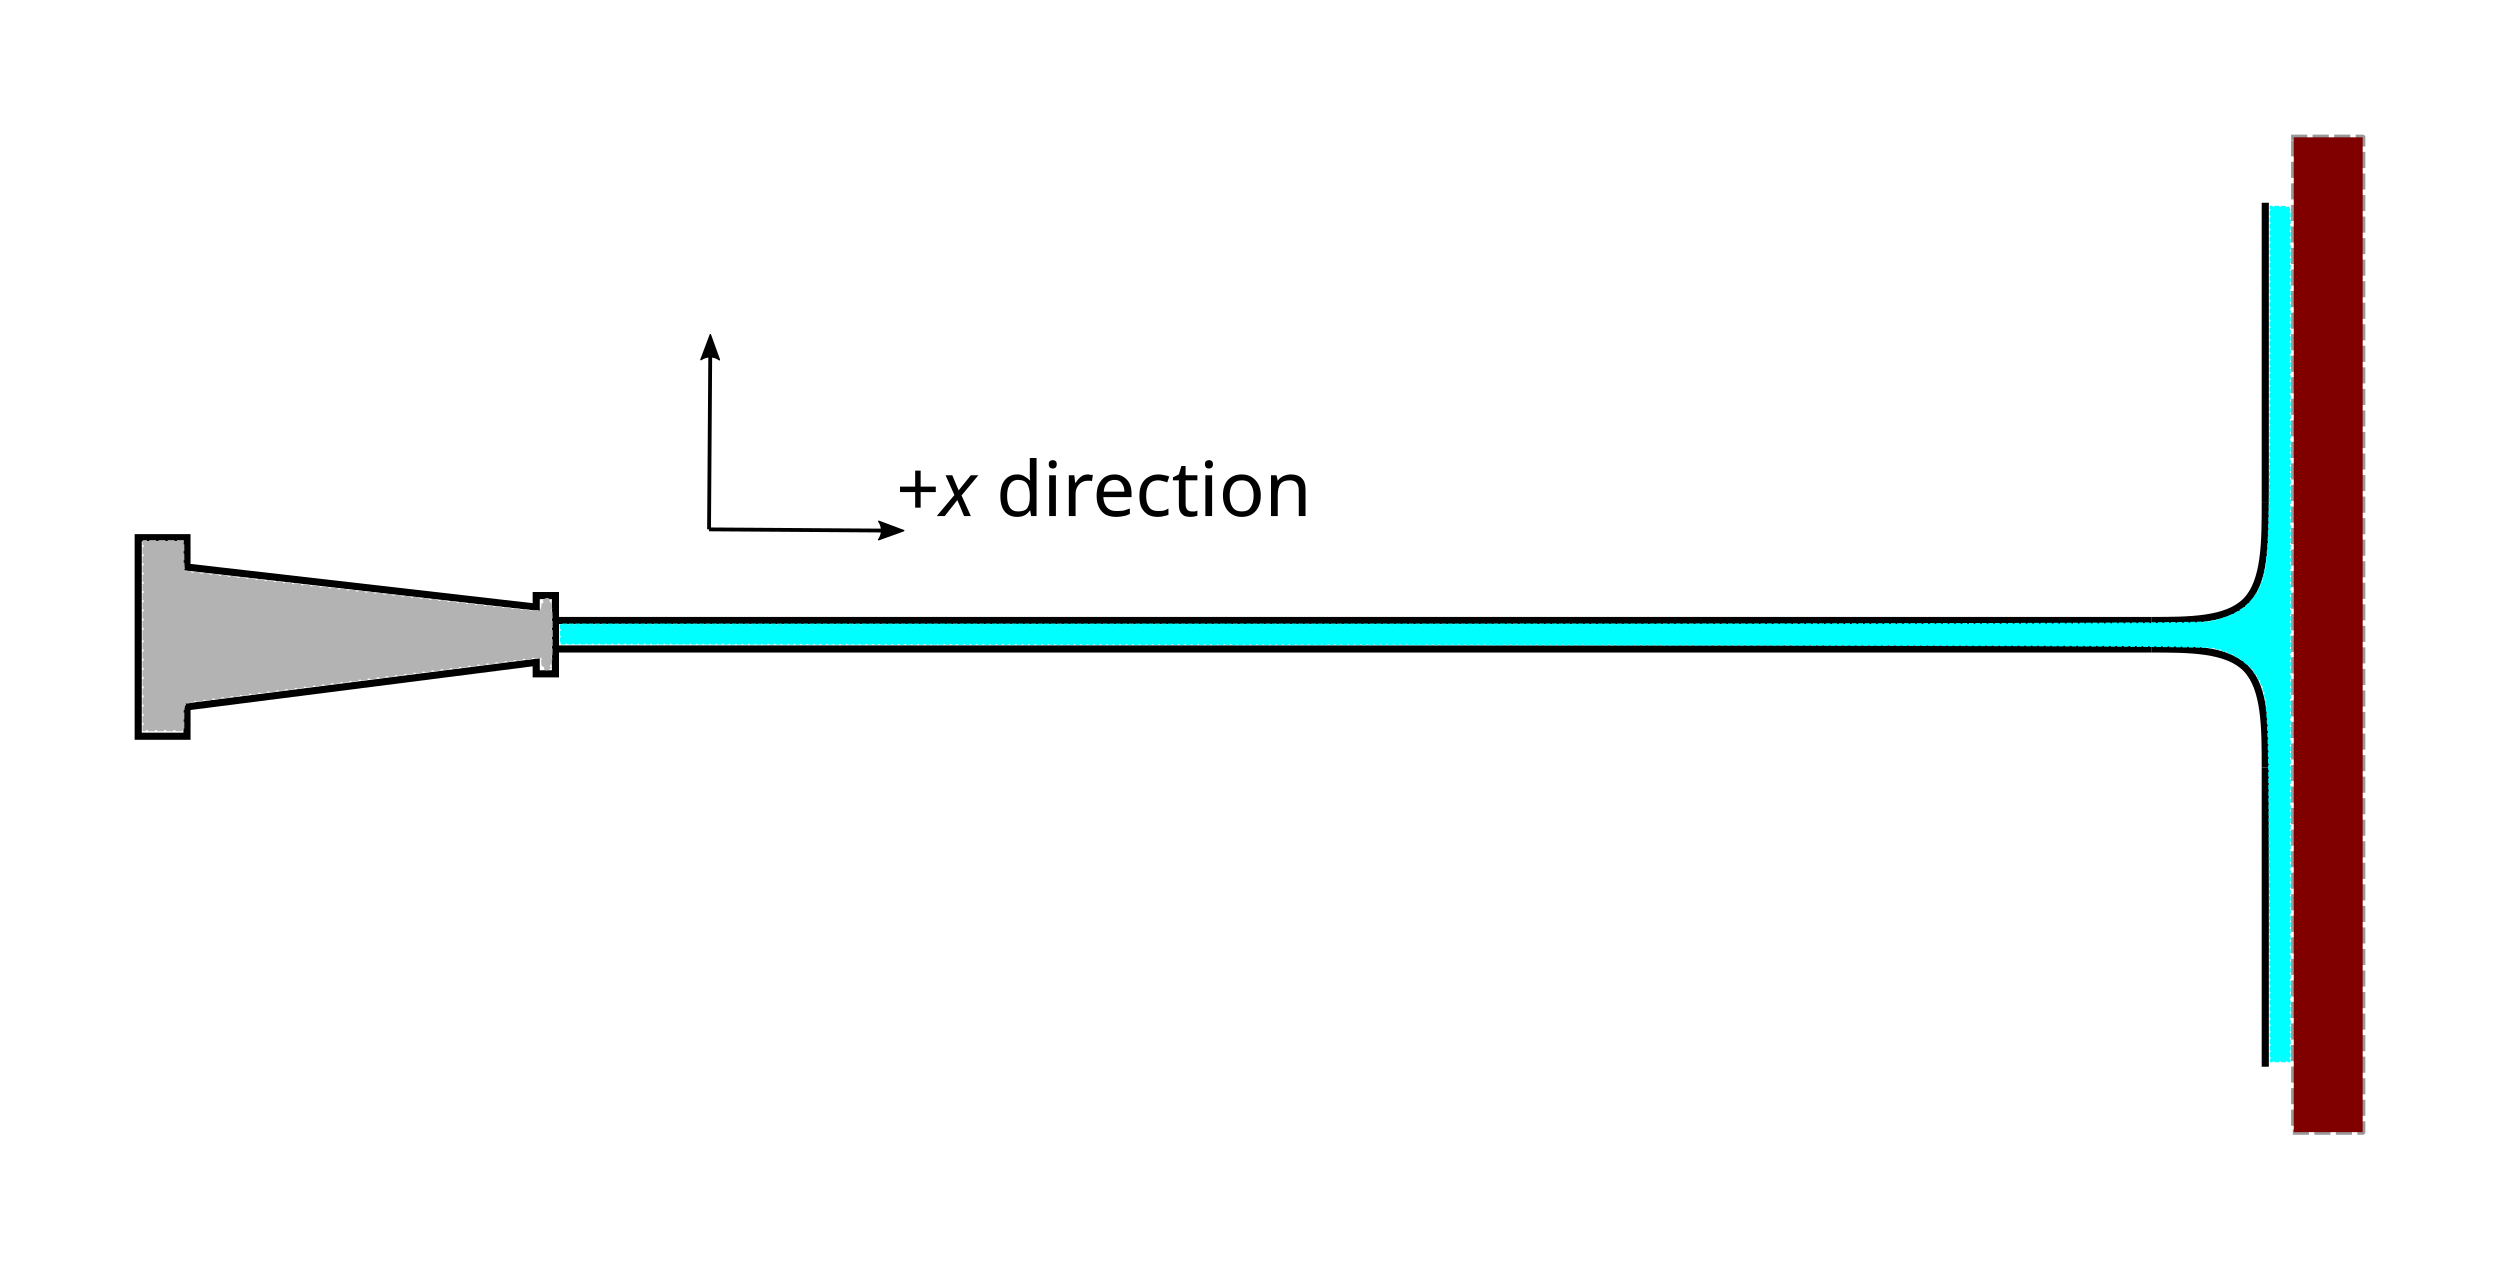
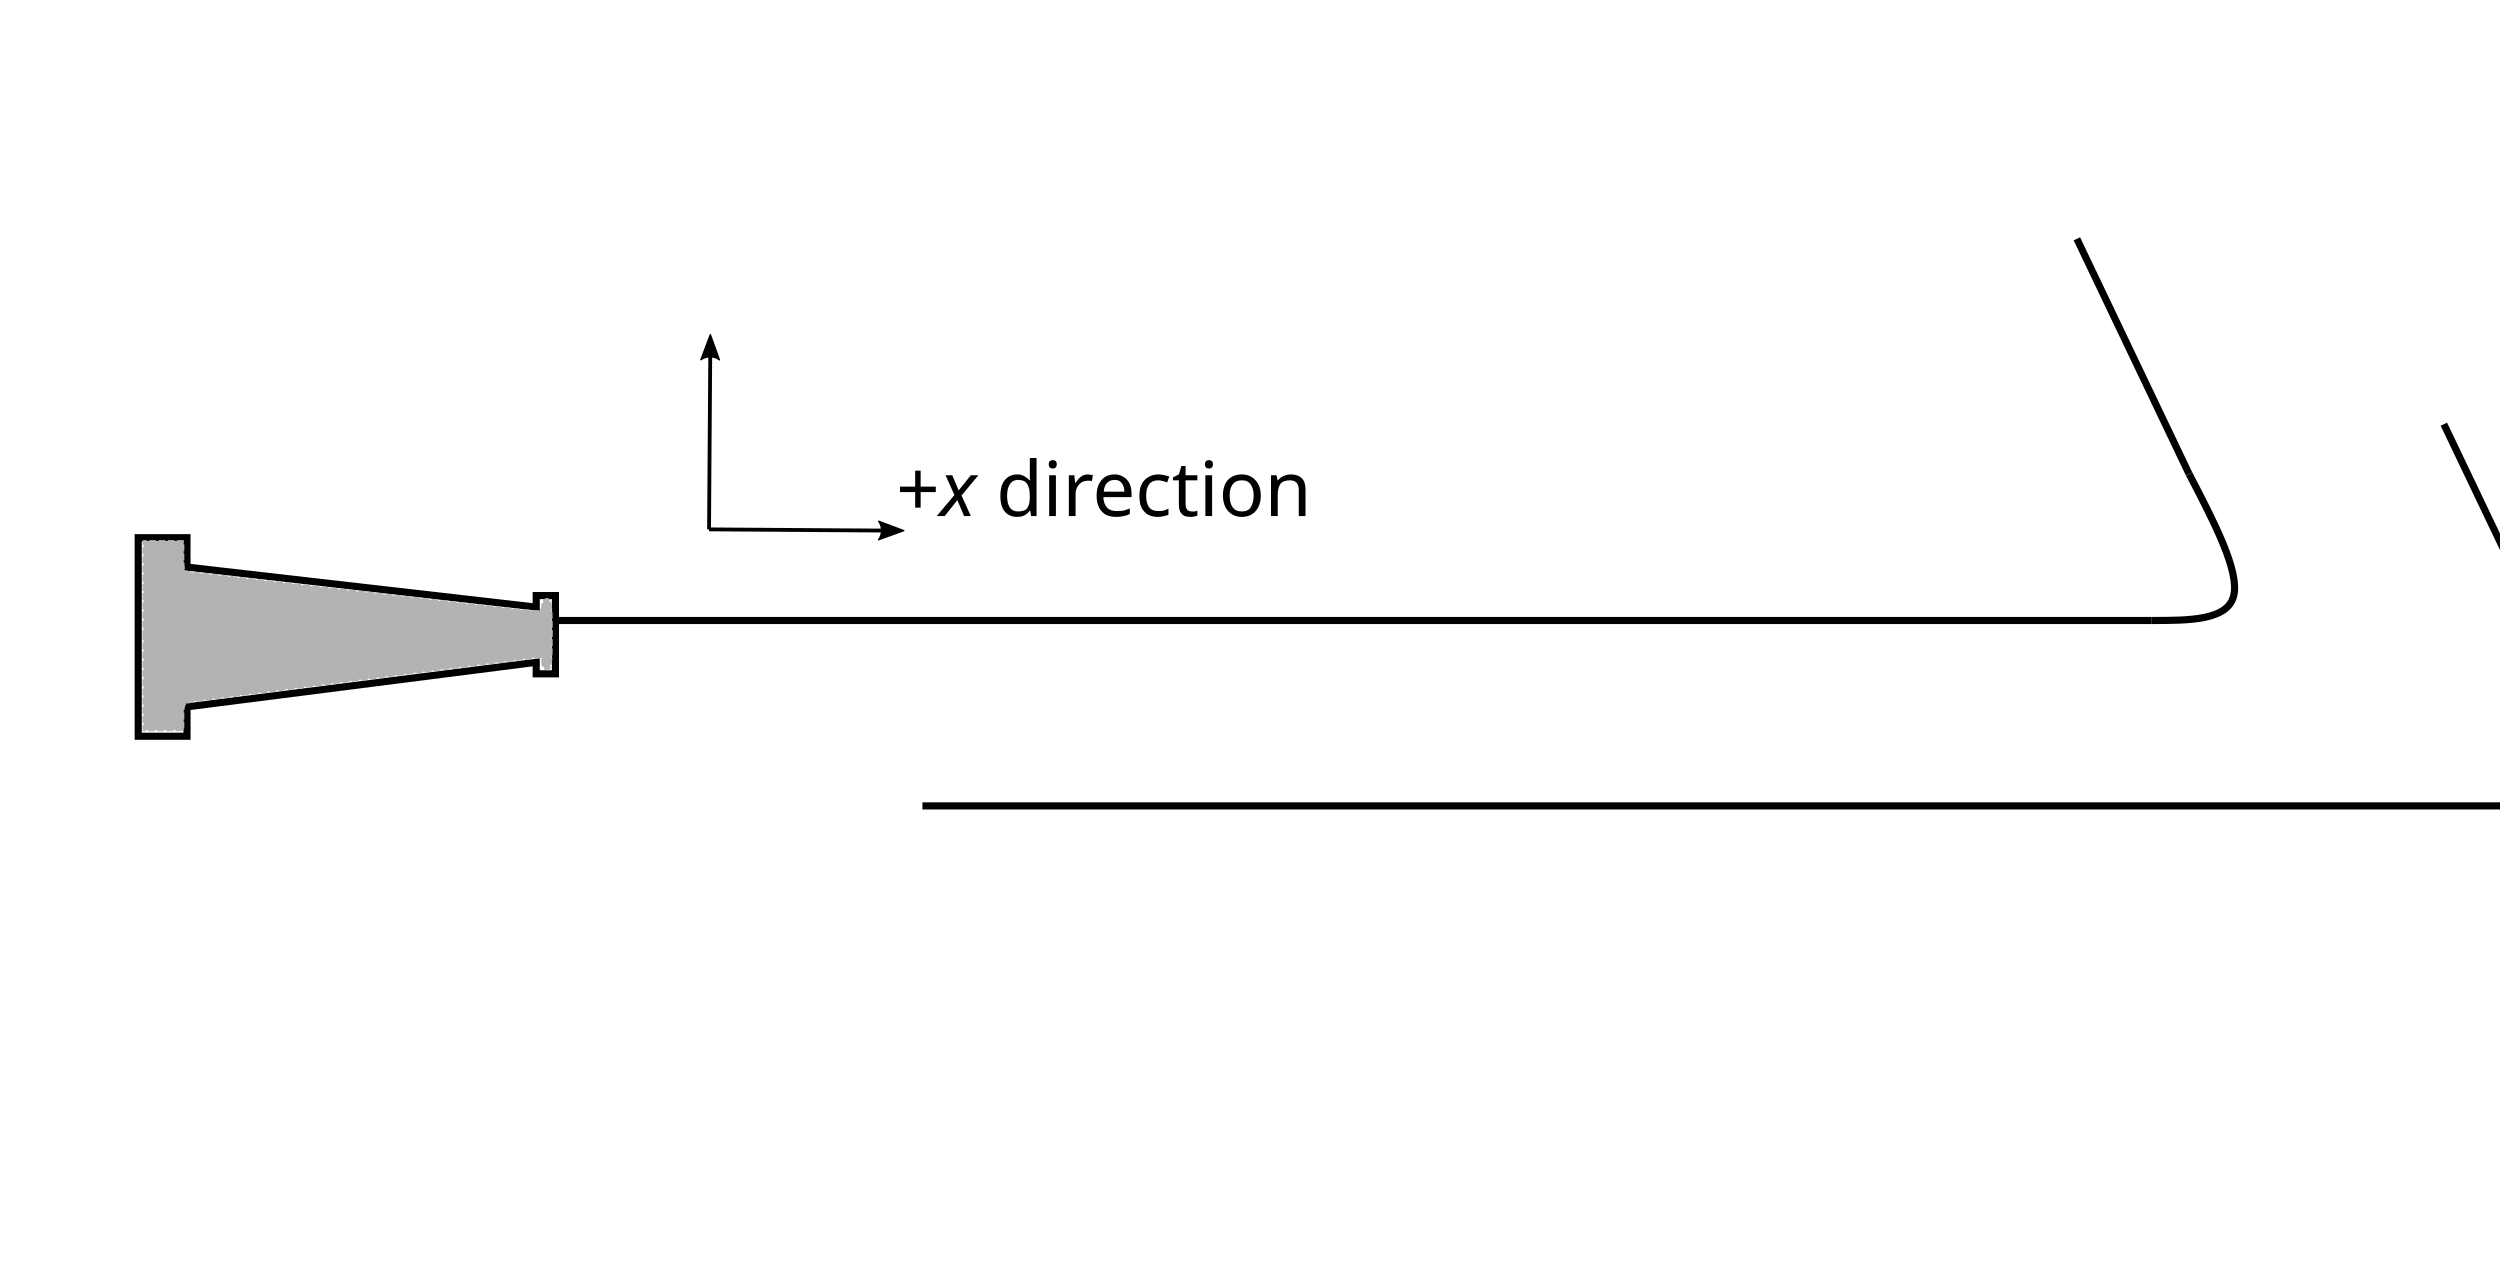
<svg xmlns="http://www.w3.org/2000/svg" width="92.845mm" height="47.145mm" viewBox="0 0 92.845 47.145" version="1.1" id="svg3565">
  <defs id="defs3559">
    <marker style="overflow:visible" id="marker4838" refX="0" refY="0" orient="auto">
      <path transform="scale(-0.6)" d="M 8.719,4.034 -2.207,0.016 8.719,-4.002 c -1.745,2.372 -1.735,5.617 -6e-7,8.035 z" style="fill:#000000;fill-opacity:1;fill-rule:evenodd;stroke:#000000;stroke-width:0.625;stroke-linejoin:round;stroke-opacity:1" id="path4836" />
    </marker>
    <marker orient="auto" refY="0" refX="0" id="Arrow2Mend" style="overflow:visible">
      <path id="path4441" style="fill:#000000;fill-opacity:1;fill-rule:evenodd;stroke:#000000;stroke-width:0.625;stroke-linejoin:round;stroke-opacity:1" d="M 8.719,4.034 -2.207,0.016 8.719,-4.002 c -1.745,2.372 -1.735,5.617 -6e-7,8.035 z" transform="scale(-0.6)" />
    </marker>
  </defs>
  <g id="layer1" transform="translate(3.147762,-25.04506)">
    <path style="fill:none;stroke:#000000;stroke-width:0.265px;stroke-linecap:butt;stroke-linejoin:miter;stroke-opacity:1" d="m 3.796,46.106 v -1.092 H 1.985 v 7.374 h 1.812 v -1.092 l 12.969,-1.655 v 0.43 h 0.714 v -2.907 h -0.714 v 0.43 z" id="path1744" />
-     <rect style="opacity:1;fill:#800000;fill-opacity:1;fill-rule:evenodd;stroke:#999999;stroke-width:0.2;stroke-linecap:square;stroke-linejoin:round;stroke-miterlimit:4;stroke-dasharray:0.4, 0.4;stroke-dashoffset:0;stroke-opacity:1;paint-order:markers stroke fill" id="rect4138" width="2.559" height="36.945" x="82.038" y="30.145" />
-     <g id="g4205" transform="translate(0,-0.4934103)">
-       <path transform="matrix(1,0,0,-1,0,98.25815)" style="fill:none;stroke:#000000;stroke-width:0.265px;stroke-linecap:butt;stroke-linejoin:miter;stroke-opacity:1" d="m 17.48,48.618 c 19.756,0 39.511,0 59.267,0" id="path4192" />
-       <path transform="matrix(1,0,0,-1,0,98.25815)" style="fill:none;stroke:#000000;stroke-width:0.265px;stroke-linecap:butt;stroke-linejoin:miter;stroke-opacity:1" d="m 76.747,48.618 c 1.411,0 2.822,0 3.528,-0.733 0.705,-0.733 0.705,-2.199 0.705,-3.665" id="path4196" />
-       <path style="fill:none;stroke:#000000;stroke-width:0.265px;stroke-linecap:butt;stroke-linejoin:miter;stroke-opacity:1" d="M 80.98,54.039 V 65.154" id="path4200" />
-     </g>
+     <g id="g4205" transform="translate(0,-0.4934103)" />
    <g id="g4213" transform="matrix(1,0,0,-1,0,97.72899)">
      <path id="path4207" d="m 17.48,48.618 c 19.756,0 39.511,0 59.267,0" style="fill:none;stroke:#000000;stroke-width:0.265px;stroke-linecap:butt;stroke-linejoin:miter;stroke-opacity:1" transform="matrix(1,0,0,-1,0,98.25815)" />
-       <path id="path4209" d="m 76.747,48.618 c 1.411,0 2.822,0 3.528,-0.733 0.705,-0.733 0.705,-2.199 0.705,-3.665" style="fill:none;stroke:#000000;stroke-width:0.265px;stroke-linecap:butt;stroke-linejoin:miter;stroke-opacity:1" transform="matrix(1,0,0,-1,0,98.25815)" />
-       <path id="path4211" d="M 80.98,54.039 V 65.154" style="fill:none;stroke:#000000;stroke-width:0.265px;stroke-linecap:butt;stroke-linejoin:miter;stroke-opacity:1" />
+       <path id="path4209" d="m 76.747,48.618 c 1.411,0 2.822,0 3.057,-0.907 0.234,-0.907 -0.709,-2.72 -1.652,-4.534" style="fill:none;stroke:#000000;stroke-width:0.265px;stroke-linecap:butt;stroke-linejoin:miter;stroke-opacity:1" transform="matrix(1,0,0,-1,0,98.25815)" />
+       <path id="path4211" d="m 78.151,55.081 -4.168,8.734" style="fill:none;stroke:#000000;stroke-width:0.265px;stroke-linecap:butt;stroke-linejoin:miter;stroke-opacity:1" />
+       <path id="path4207-3" d="m 17.48,48.618 c 19.756,0 39.511,0 59.267,0" style="fill:none;stroke:#000000;stroke-width:0.265px;stroke-linecap:butt;stroke-linejoin:miter;stroke-opacity:1" transform="matrix(1,0,0,-1,13.62993,91.37333)" />
+       <path id="path4209-1" d="m 76.747,48.618 c 1.411,0 2.822,0 3.057,-0.907 0.234,-0.907 -0.709,-2.72 -1.652,-4.534" style="fill:none;stroke:#000000;stroke-width:0.265px;stroke-linecap:butt;stroke-linejoin:miter;stroke-opacity:1" transform="matrix(1,0,0,-1,13.62993,91.37333)" />
+       <path id="path4211-3" d="m 91.781,48.196 -4.168,8.734" style="fill:none;stroke:#000000;stroke-width:0.265px;stroke-linecap:butt;stroke-linejoin:miter;stroke-opacity:1" />
    </g>
-     <path style="opacity:1;fill:#00ffff;fill-opacity:1;fill-rule:evenodd;stroke:#00ffff;stroke-width:0.228;stroke-linecap:square;stroke-linejoin:round;stroke-miterlimit:4;stroke-dasharray:0.457, 0.457;stroke-dashoffset:0;stroke-opacity:1;paint-order:markers stroke fill" d="m 306.698,219.096 c -0.133,-27.243 -0.121,-27.07 -2.135,-30.071 -1.058,-1.576 -3.167,-2.837 -5.793,-3.464 -1.154,-0.276 -28.724,-0.384 -116.741,-0.456 l -115.23,-0.095 v -1.356 -1.356 l 114.626,-0.002 c 78.183,-0.002 115.244,-0.103 116.57,-0.318 4.139,-0.672 6.685,-2.604 7.705,-5.848 0.921,-2.928 1.063,-6.893 1.072,-29.874 l 0.008,-22.593 h 1.36 c 1.349,0 1.36,0.008 1.379,1.058 0.011,0.582 0.019,27.036 0.019,58.786 0,31.751 -0.009,58.272 -0.019,58.937 l -0.019,1.209 h -1.341 -1.341 l -0.12,-24.557 z" id="path4225" transform="scale(0.2645833)" />
    <path style="opacity:1;fill:#b3b3b3;fill-opacity:1;fill-rule:evenodd;stroke:#b3b3b3;stroke-width:0.323;stroke-linecap:square;stroke-linejoin:round;stroke-miterlimit:4;stroke-dasharray:0.646, 0.646;stroke-dashoffset:0;stroke-opacity:1;paint-order:markers stroke fill" d="m 8.257,183.891 v -13.251 h 2.778 2.778 v 2.137 c 0,1.175 0.085,2.137 0.188,2.137 0.103,0 11.019,1.25 24.257,2.777 13.238,1.528 24.502,2.778 25.031,2.778 0.677,6.9e-4 0.962,-0.252 0.962,-0.854 0,-0.475 0.285,-0.855 0.641,-0.855 0.533,0 0.641,0.831 0.641,4.916 0,4.084 -0.108,4.916 -0.641,4.916 -0.356,0 -0.641,-0.38 -0.641,-0.855 0,-0.47 -0.155,-0.855 -0.345,-0.855 -0.523,0 -47.107,5.945 -48.703,6.215 -1.324,0.224 -1.389,0.324 -1.389,2.139 v 1.904 H 11.035 8.257 Z" id="path4229" transform="scale(0.2645833)" />
    <path style="fill:none;stroke:#000000;stroke-width:0.142;stroke-linecap:butt;stroke-linejoin:miter;stroke-miterlimit:4;stroke-dasharray:none;stroke-opacity:1;marker-end:url(#Arrow2Mend)" d="M 23.185,44.705 30.227,44.753" id="path4412" />
    <path id="path4834" d="m 23.185,44.705 0.048,-7.043" style="fill:none;stroke:#000000;stroke-width:0.142;stroke-linecap:butt;stroke-linejoin:miter;stroke-miterlimit:4;stroke-dasharray:none;stroke-opacity:1;marker-end:url(#marker4838)" />
    <text xml:space="preserve" style="font-style:normal;font-variant:normal;font-weight:normal;font-stretch:normal;font-size:3.528px;line-height:1.25;font-family:Calibri;-inkscape-font-specification:'Calibri, Normal';font-variant-ligatures:normal;font-variant-caps:normal;font-variant-numeric:normal;font-feature-settings:normal;text-align:start;letter-spacing:0px;word-spacing:0px;writing-mode:lr-tb;text-anchor:start;fill:#000000;fill-opacity:1;stroke:none;stroke-width:0.265" x="30.137" y="44.211" id="text5436">
      <tspan id="tspan5434" x="30.137" y="44.211" style="font-size:2.822px;stroke-width:0.265">+<tspan style="font-style:italic;font-variant:normal;font-weight:normal;font-stretch:normal;font-size:2.822px;font-family:Calibri;-inkscape-font-specification:'Calibri Italic'" id="tspan5438">x</tspan> direction</tspan>
    </text>
  </g>
</svg>
